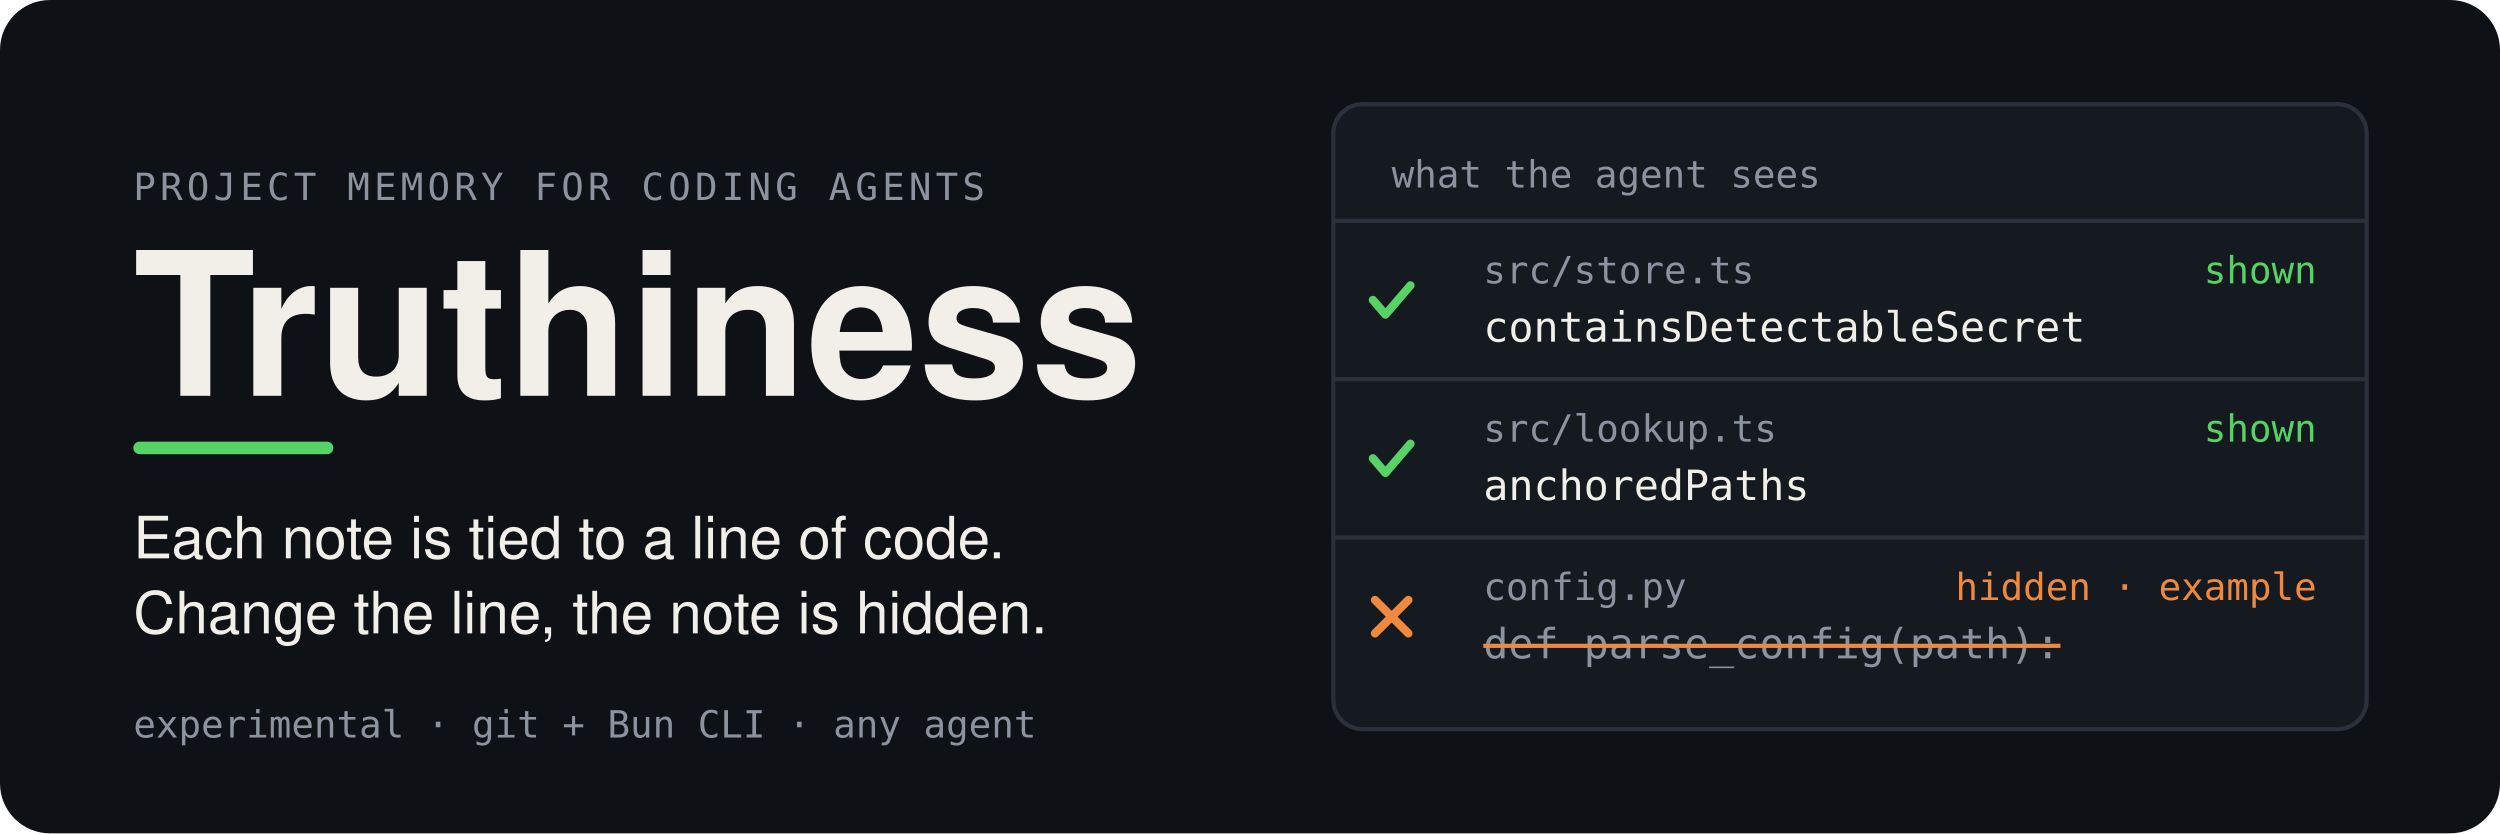
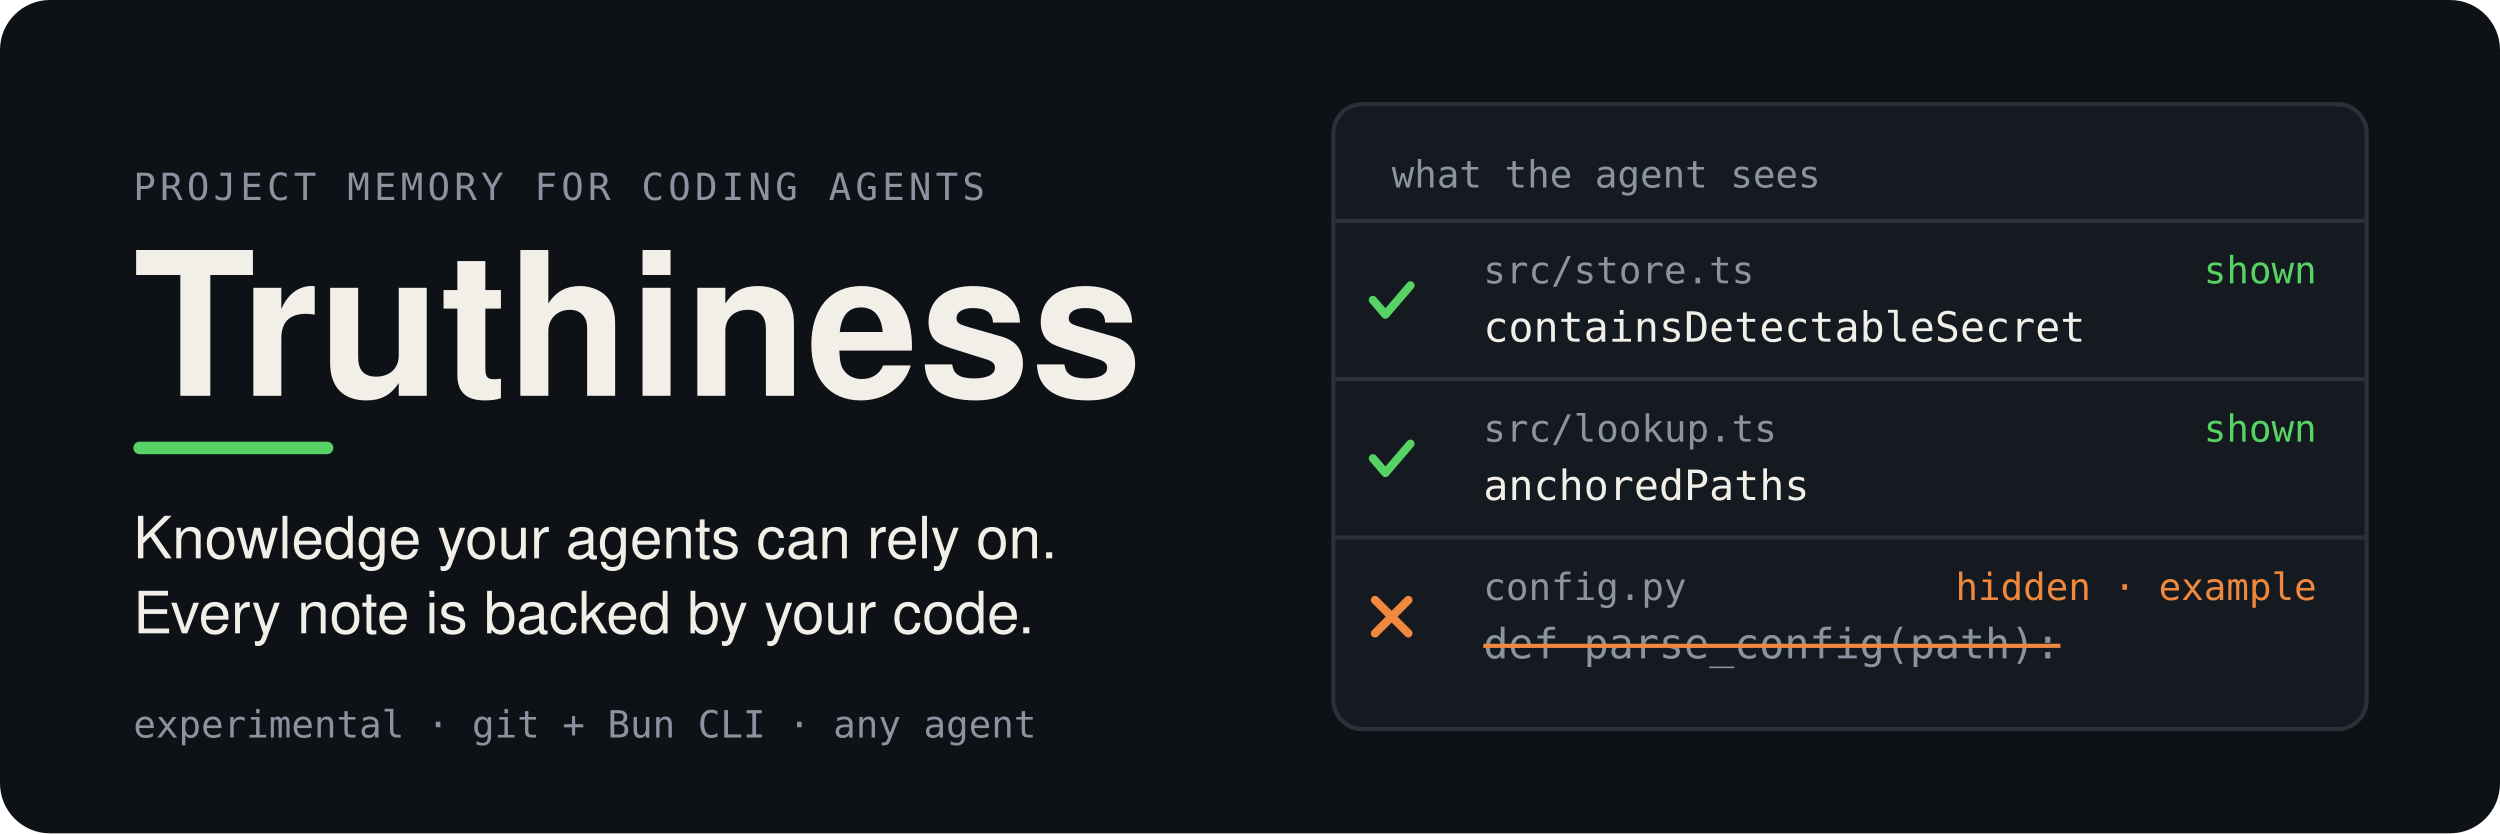
<svg xmlns="http://www.w3.org/2000/svg" width="1200" height="400" viewBox="0 0 1200 400" role="img" aria-labelledby="title desc">
  <rect width="1200" height="400" rx="24" fill="#0E1116" />
  <g id="title-block" font-family="-apple-system, BlinkMacSystemFont, 'Segoe UI', Helvetica, Arial, sans-serif">
    <text x="64" y="96" font-family="ui-monospace, SFMono-Regular, Menlo, Consolas, monospace" font-size="18" letter-spacing="2" fill="#8B93A0">PROJECT MEMORY FOR CODING AGENTS</text>
    <text x="64" y="190" font-size="96" font-weight="700" fill="#F2EFE8">Truthiness</text>
    <rect x="64" y="212" width="96" height="6" rx="3" fill="#56D364" />
-     <text x="64" y="268" font-size="28" fill="#F2EFE8">Each note is tied to a line of code.</text>
-     <text x="64" y="304" font-size="28" fill="#F2EFE8">Change the line, the note is hidden.</text>
+     <text x="64" y="268" font-size="28" fill="#F2EFE8">Knowledge your agents can rely on.</text>
+     <text x="64" y="304" font-size="28" fill="#F2EFE8">Every note is backed by your code.</text>
    <text x="64" y="354" font-family="ui-monospace, SFMono-Regular, Menlo, Consolas, monospace" font-size="18" fill="#8B93A0">experimental · git + Bun CLI · any agent</text>
  </g>
  <g id="startup-index" font-family="ui-monospace, SFMono-Regular, Menlo, Consolas, monospace">
    <rect x="640" y="50" width="496" height="300" rx="14" fill="#151A21" stroke="#2A313B" stroke-width="2" />
    <text x="668" y="90" font-size="18" fill="#8B93A0">what the agent sees</text>
    <line x1="640" y1="106" x2="1136" y2="106" stroke="#2A313B" stroke-width="2" />
    <g id="row-shown-1">
      <path d="M659 144 l6 7 l12 -14" fill="none" stroke="#56D364" stroke-width="4" stroke-linecap="round" stroke-linejoin="round" />
      <text x="712" y="136" font-size="18" fill="#8B93A0">src/store.ts</text>
      <text x="1112" y="136" font-size="18" fill="#56D364" text-anchor="end">shown</text>
      <text x="712" y="164" font-size="20" fill="#F2EFE8">containsDetectableSecret</text>
    </g>
    <line x1="640" y1="182" x2="1136" y2="182" stroke="#2A313B" stroke-width="2" />
    <g id="row-shown-2">
      <path d="M659 220 l6 7 l12 -14" fill="none" stroke="#56D364" stroke-width="4" stroke-linecap="round" stroke-linejoin="round" />
      <text x="712" y="212" font-size="18" fill="#8B93A0">src/lookup.ts</text>
      <text x="1112" y="212" font-size="18" fill="#56D364" text-anchor="end">shown</text>
      <text x="712" y="240" font-size="20" fill="#F2EFE8">anchoredPaths</text>
    </g>
    <line x1="640" y1="258" x2="1136" y2="258" stroke="#2A313B" stroke-width="2" />
    <g id="row-withheld">
      <path d="M660 288 l16 16 M676 288 l-16 16" fill="none" stroke="#F0883E" stroke-width="4" stroke-linecap="round" />
      <text x="712" y="288" font-size="18" fill="#8B93A0">config.py</text>
      <text x="1112" y="288" font-size="18" fill="#F0883E" text-anchor="end">hidden · example</text>
      <text x="712" y="316" font-size="20" fill="#8B93A0">def parse_config(path):</text>
      <line x1="712" y1="310" x2="989" y2="310" stroke="#F0883E" stroke-width="2" />
    </g>
  </g>
</svg>
